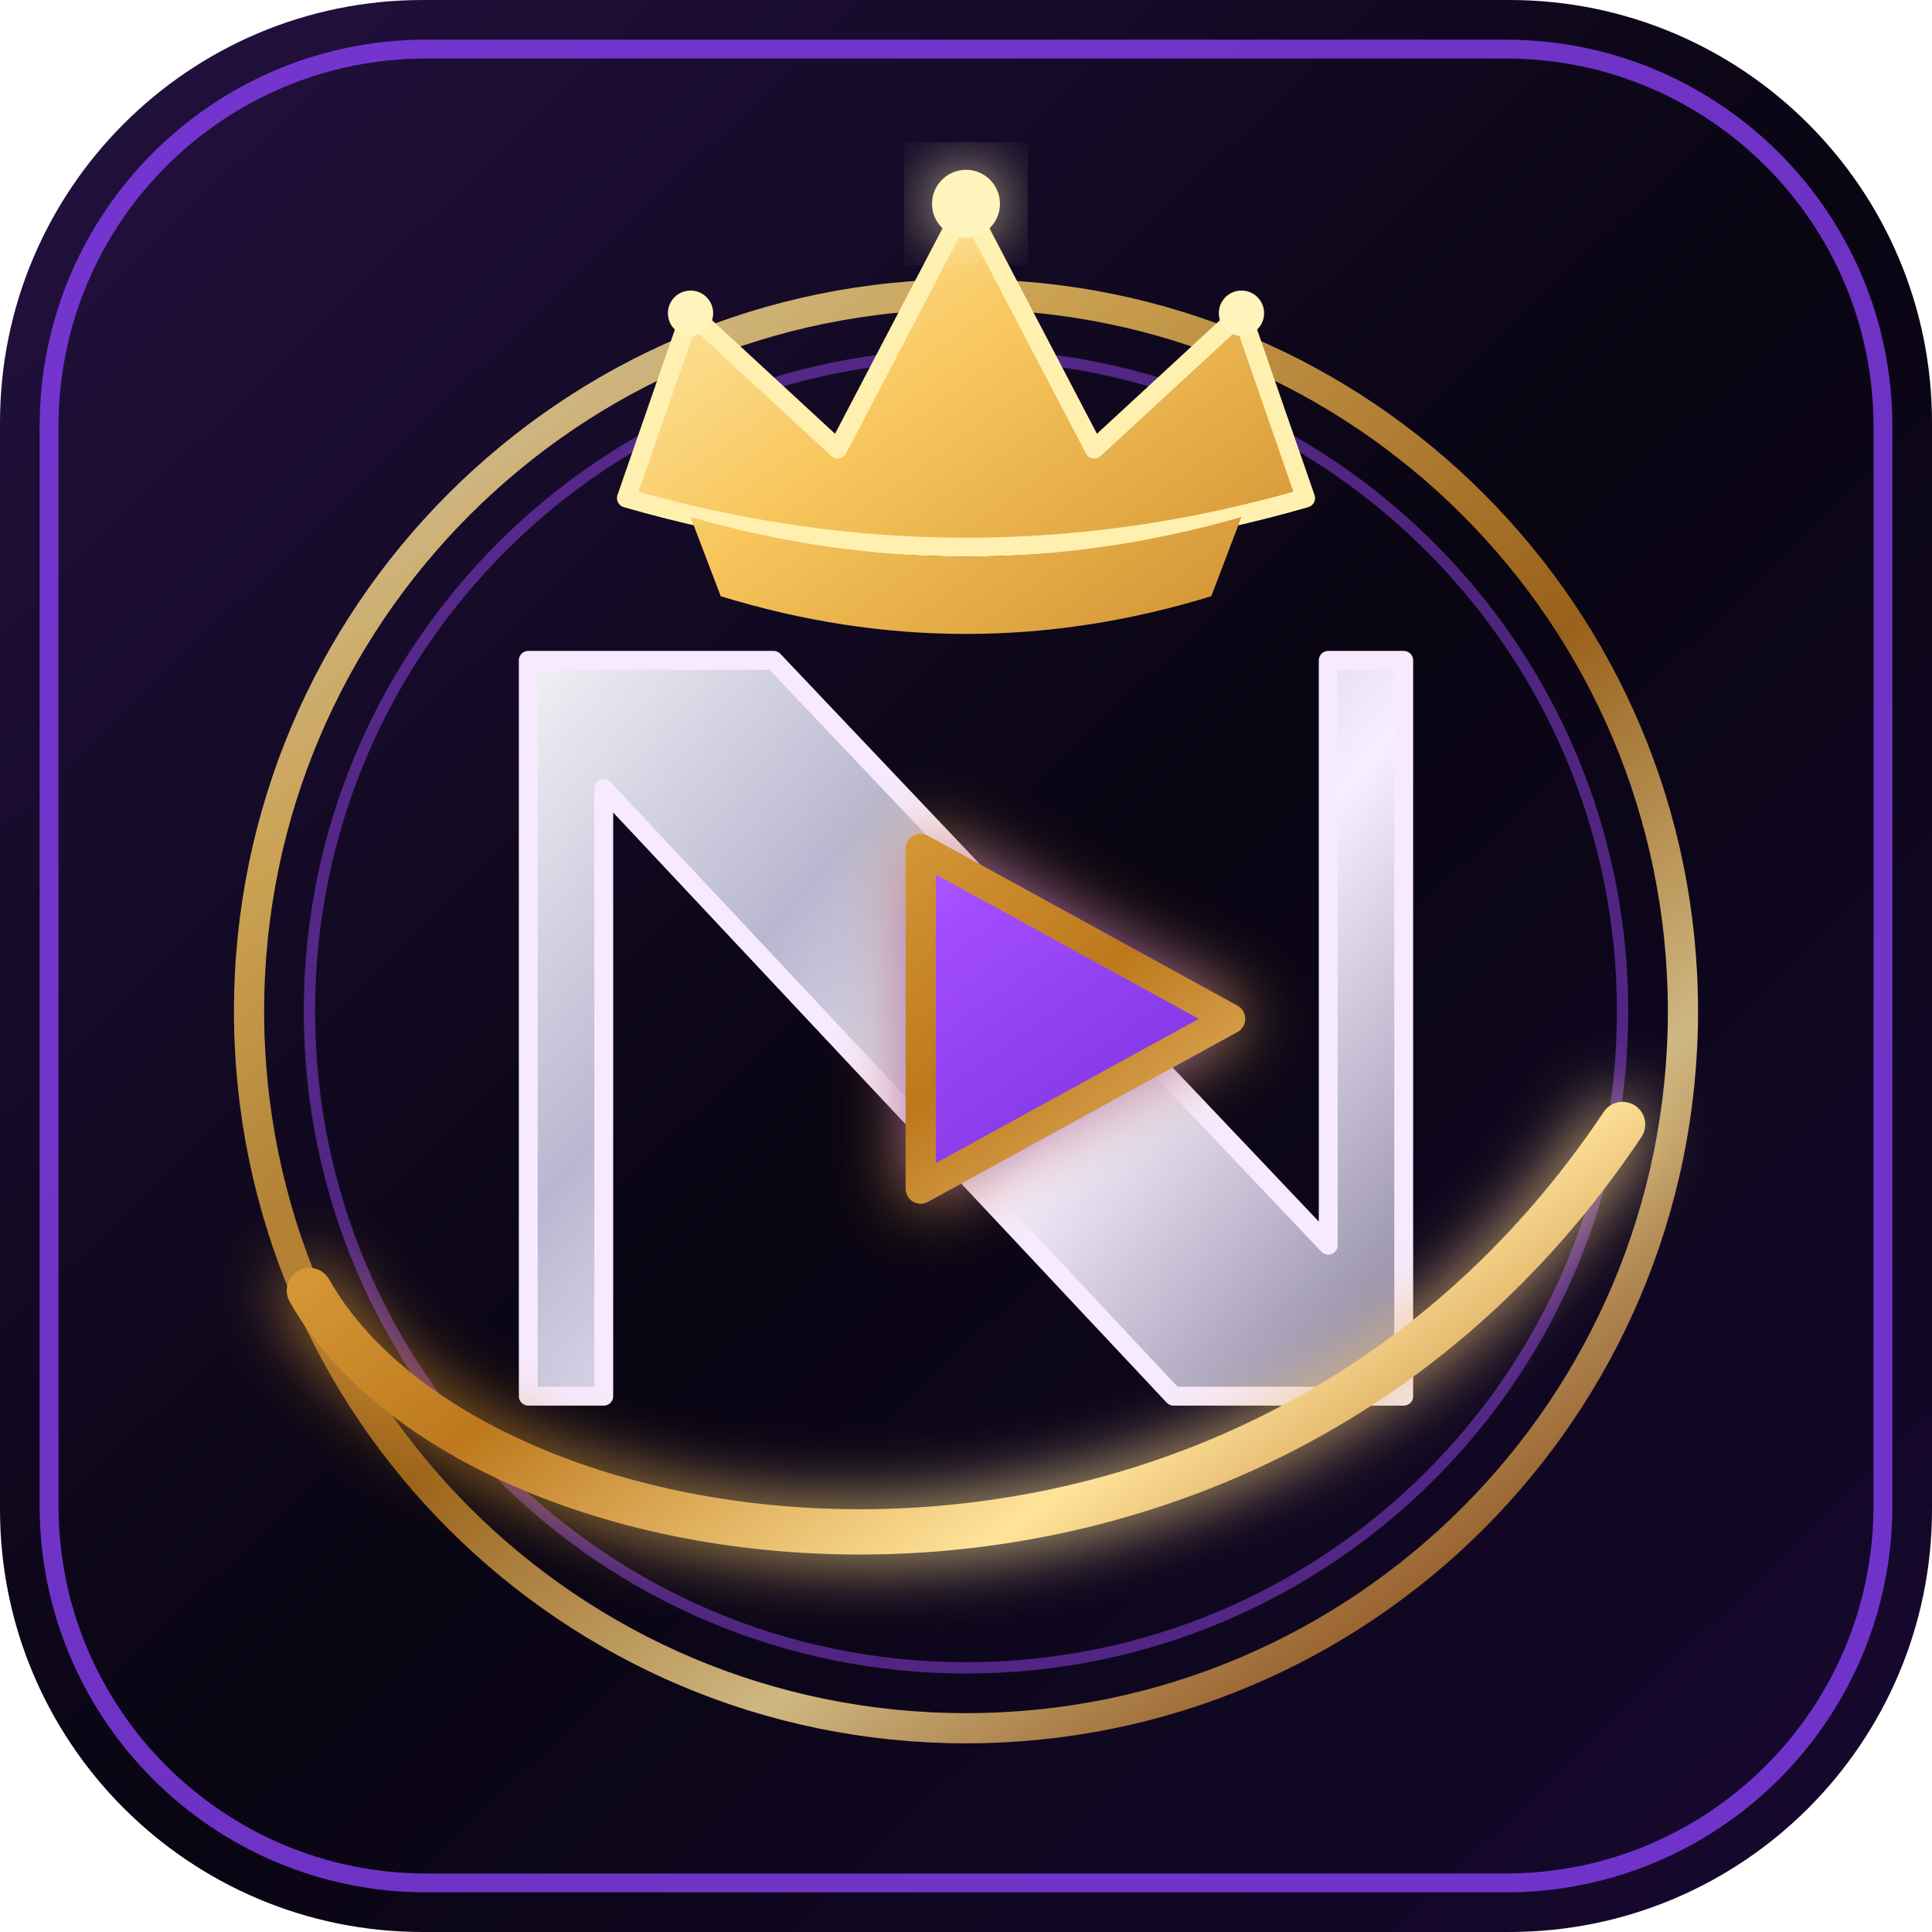
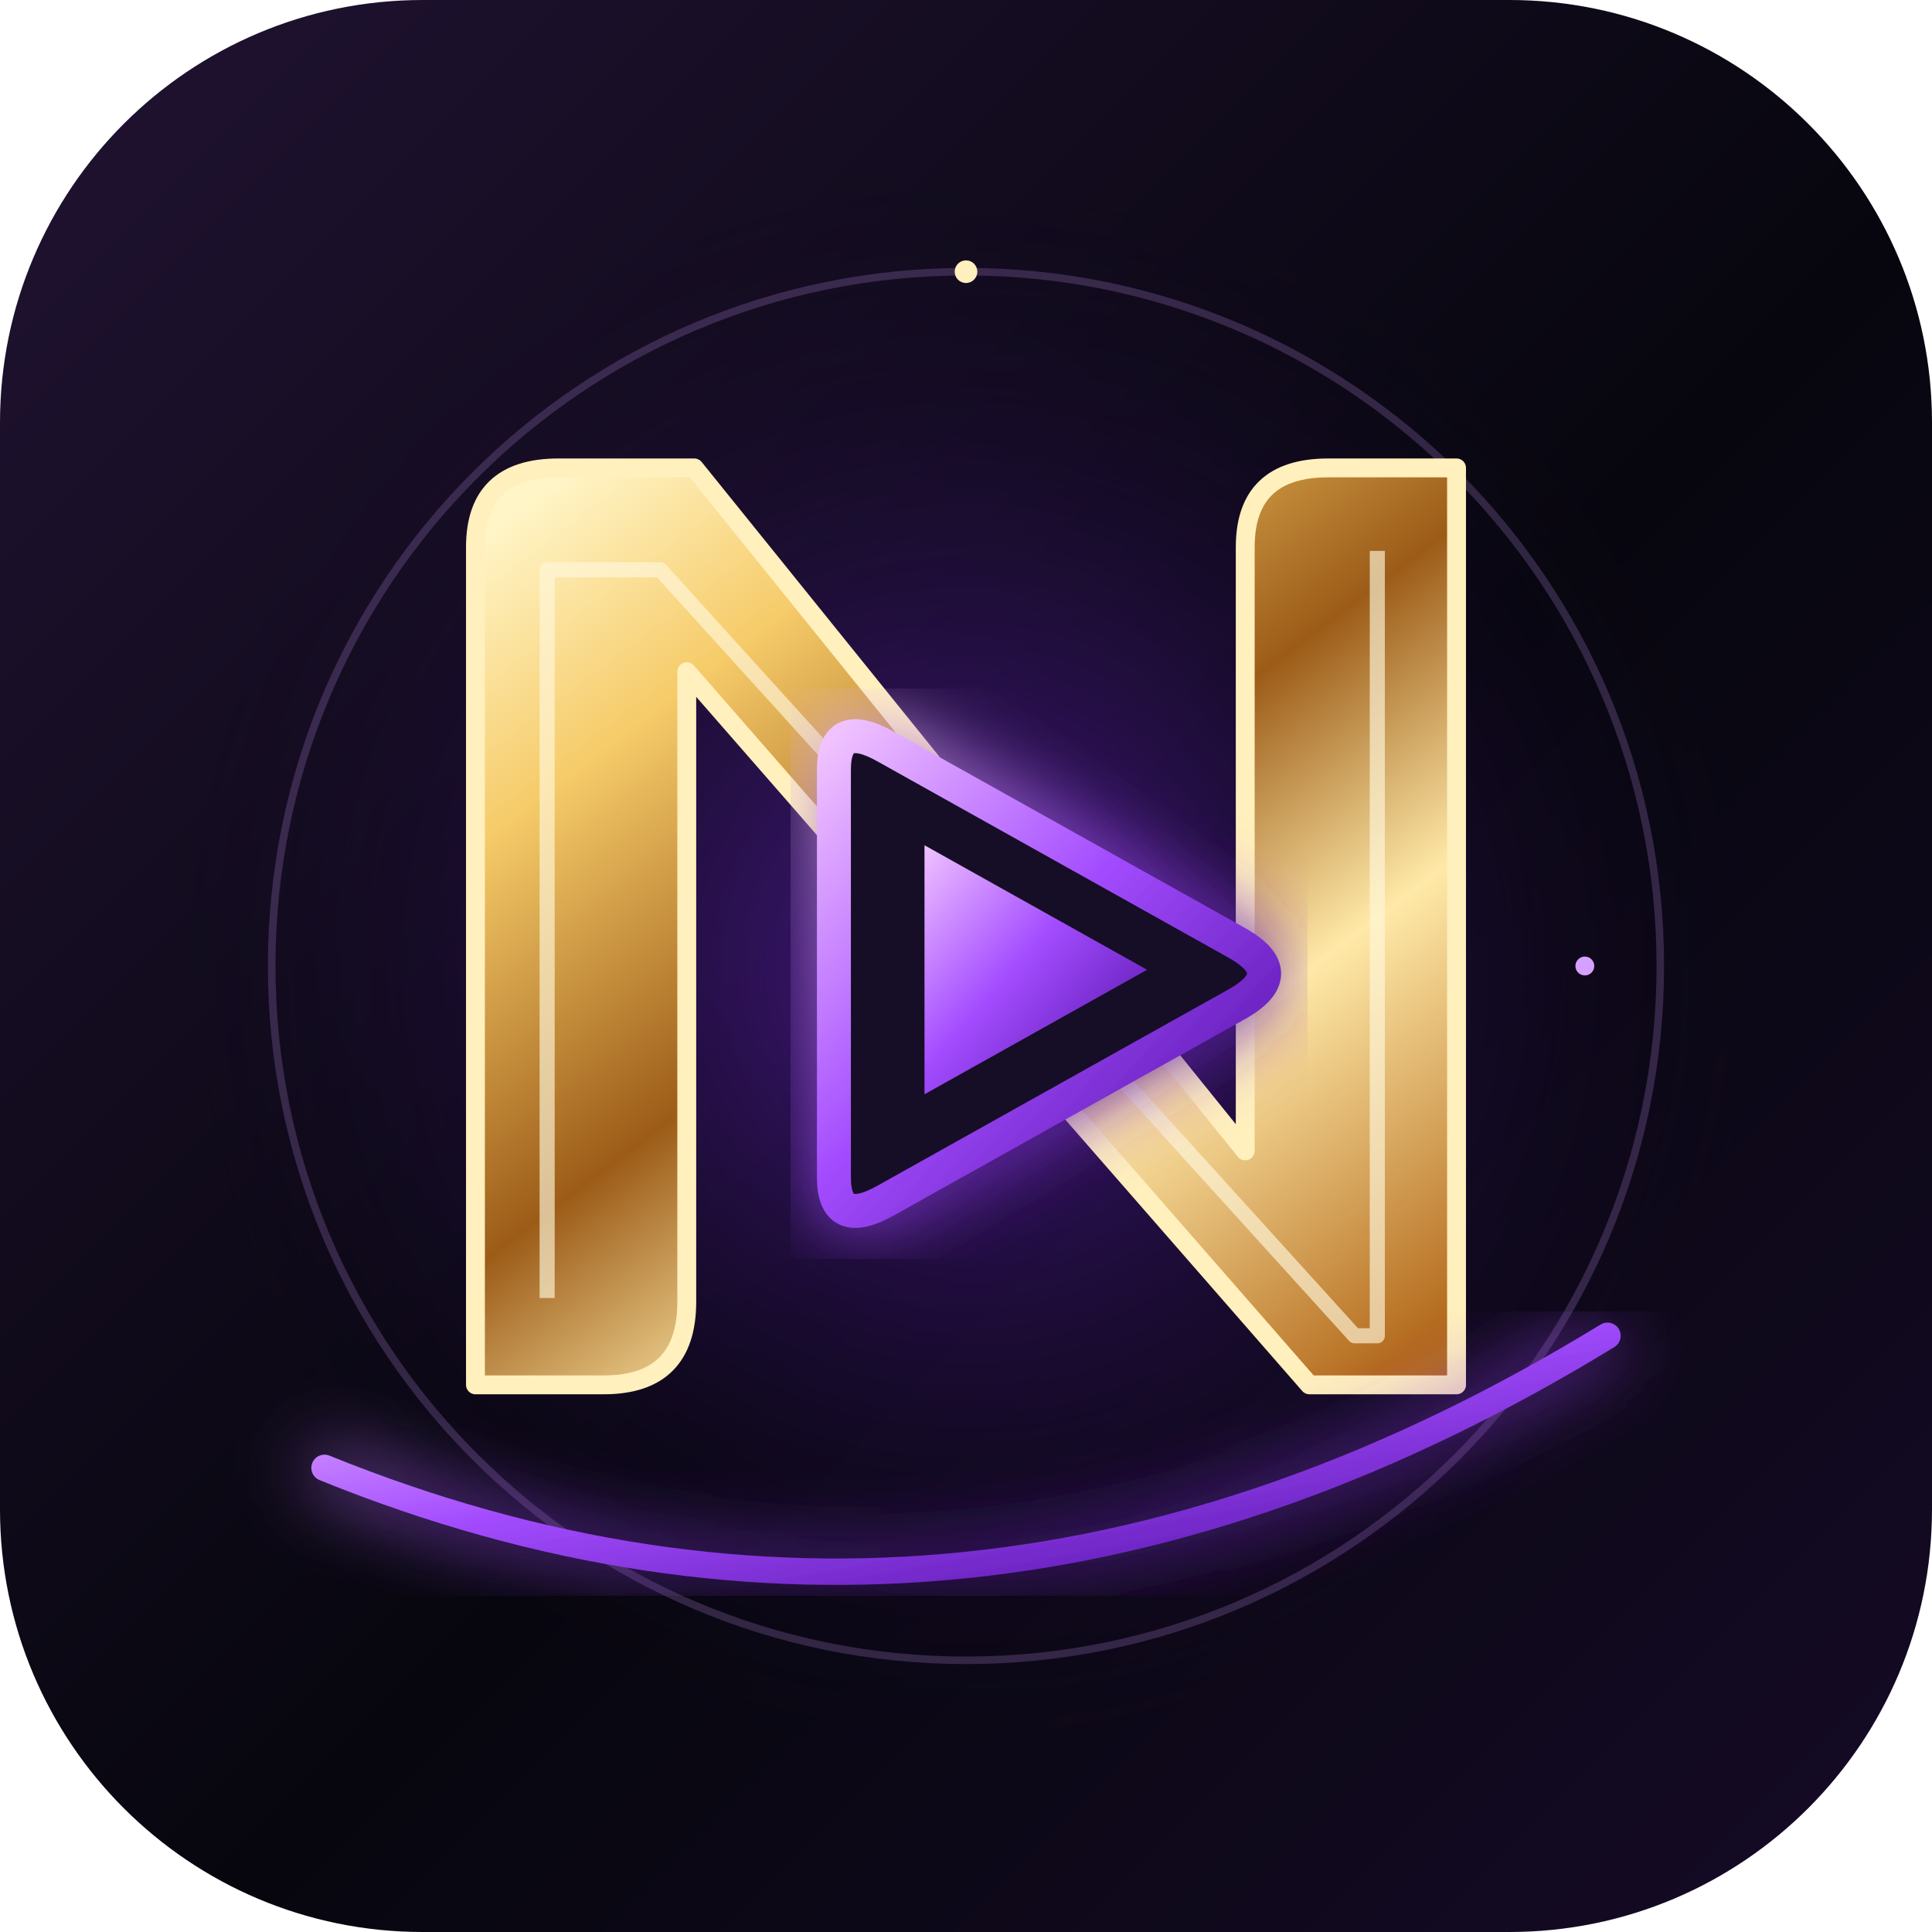
<svg xmlns="http://www.w3.org/2000/svg" viewBox="0 0 512 512">
  <defs>
-     <linearGradient id="bg" x1="32" y1="24" x2="480" y2="488" gradientUnits="userSpaceOnUse">
-       <stop stop-color="#21103d" />
-       <stop offset=".52" stop-color="#090512" />
-       <stop offset="1" stop-color="#16082e" />
+     <linearGradient id="b" x1="0" y1="0" x2="1" y2="1">
+       <stop stop-color="#211333" />
+       <stop offset=".55" stop-color="#07060e" />
+       <stop offset="1" stop-color="#160b27" />
    </linearGradient>
-     <linearGradient id="gold" x1="120" y1="72" x2="390" y2="440" gradientUnits="userSpaceOnUse">
-       <stop stop-color="#fff5c2" />
-       <stop offset=".22" stop-color="#f8c65c" />
-       <stop offset=".55" stop-color="#bd781d" />
-       <stop offset=".78" stop-color="#ffe49a" />
-       <stop offset="1" stop-color="#a85b12" />
+     <radialGradient id="a">
+       <stop stop-color="#8529ff" stop-opacity=".5" />
+       <stop offset="1" stop-color="#080510" stop-opacity="0" />
+     </radialGradient>
+     <linearGradient id="g" x1=".1" y1="0" x2=".9" y2="1">
+       <stop stop-color="#fff5c7" />
+       <stop offset=".2" stop-color="#f6cb69" />
+       <stop offset=".48" stop-color="#9c5c18" />
+       <stop offset=".7" stop-color="#ffe9a8" />
+       <stop offset="1" stop-color="#b46b1d" />
    </linearGradient>
-     <linearGradient id="silver" x1="130" y1="150" x2="390" y2="370" gradientUnits="userSpaceOnUse">
-       <stop stop-color="#fff" />
-       <stop offset=".35" stop-color="#b9b7d0" />
-       <stop offset=".62" stop-color="#f6efff" />
-       <stop offset="1" stop-color="#77718f" />
+     <linearGradient id="v" x1="0" y1="0" x2="1" y2="1">
+       <stop stop-color="#f0c2ff" />
+       <stop offset=".45" stop-color="#a34cff" />
+       <stop offset="1" stop-color="#4b0c9d" />
    </linearGradient>
-     <linearGradient id="violet" x1="210" y1="140" x2="390" y2="390" gradientUnits="userSpaceOnUse">
-       <stop stop-color="#edb5ff" />
-       <stop offset=".35" stop-color="#a34dff" />
-       <stop offset="1" stop-color="#4b0db1" />
-     </linearGradient>
-     <filter id="glow" x="-40%" y="-40%" width="180%" height="180%">
-       <feGaussianBlur stdDeviation="9" result="blur" />
+     <filter id="gl">
+       <feGaussianBlur stdDeviation="10" result="x" />
      <feMerge>
-         <feMergeNode in="blur" />
+         <feMergeNode in="x" />
        <feMergeNode in="SourceGraphic" />
      </feMerge>
    </filter>
  </defs>
-   <rect width="512" height="512" rx="112" fill="url(#bg)" />
-   <rect x="13" y="13" width="486" height="486" rx="100" fill="none" stroke="#8f42ff" stroke-opacity=".75" stroke-width="5" />
-   <circle cx="256" cy="268" r="190" fill="none" stroke="url(#gold)" stroke-opacity=".8" stroke-width="8" />
-   <circle cx="256" cy="268" r="174" fill="none" stroke="#a34dff" stroke-opacity=".45" stroke-width="3" />
-   <path d="M166 132 183 83 222 119 256 54 290 119 329 83 346 132Q256 158 166 132Z" fill="url(#gold)" stroke="#fff0b0" stroke-width="5" stroke-linejoin="round" />
-   <path d="M183 137Q256 158 329 137L321 158Q256 178 191 158Z" fill="url(#gold)" />
-   <path d="M140 370V175H205L352 330V175H372V370H311L160 209V370Z" fill="url(#silver)" stroke="#f7eaff" stroke-width="5" stroke-linejoin="round" />
-   <path d="M244 225 326 270 244 315Z" fill="url(#violet)" stroke="url(#gold)" stroke-width="8" stroke-linejoin="round" filter="url(#glow)" />
-   <path d="M82 342C126 420 329 449 430 298" fill="none" stroke="url(#gold)" stroke-width="12" stroke-linecap="round" filter="url(#glow)" />
-   <circle cx="256" cy="54" r="9" fill="#fff4bc" filter="url(#glow)" />
-   <circle cx="183" cy="83" r="6" fill="#fff4bc" />
-   <circle cx="329" cy="83" r="6" fill="#fff4bc" />
+   <rect width="512" height="512" rx="112" fill="url(#b)" />
+   <circle cx="256" cy="256" r="220" fill="url(#a)" />
+   <circle cx="256" cy="256" r="184" fill="none" stroke="#d2a3ff" stroke-opacity=".2" stroke-width="2" />
+   <path d="M126 367V145Q126 124 148 124H184L330 305V145Q330 124 352 124H386V367H347L182 178V345Q182 367 160 367Z" fill="url(#g)" stroke="#fff0bd" stroke-width="5" stroke-linejoin="round" />
+   <path d="M145 344V151H175L359 354H365V146" fill="none" stroke="#fff7dc" stroke-opacity=".65" stroke-width="4" stroke-linejoin="round" />
+   <path d="M221 204Q221 190 235 198L328 250Q342 258 328 266L235 318Q221 326 221 312Z" fill="#170d27" stroke="url(#v)" stroke-width="9" filter="url(#gl)" />
+   <path d="M245 224L304 257L245 290Z" fill="url(#v)" />
+   <path d="M86 389Q256 458 426 354" fill="none" stroke="url(#v)" stroke-width="7" stroke-linecap="round" filter="url(#gl)" />
+   <circle cx="256" cy="72" r="3" fill="#fff0bd" />
+   <circle cx="420" cy="256" r="2.5" fill="#d5a0ff" />
</svg>
